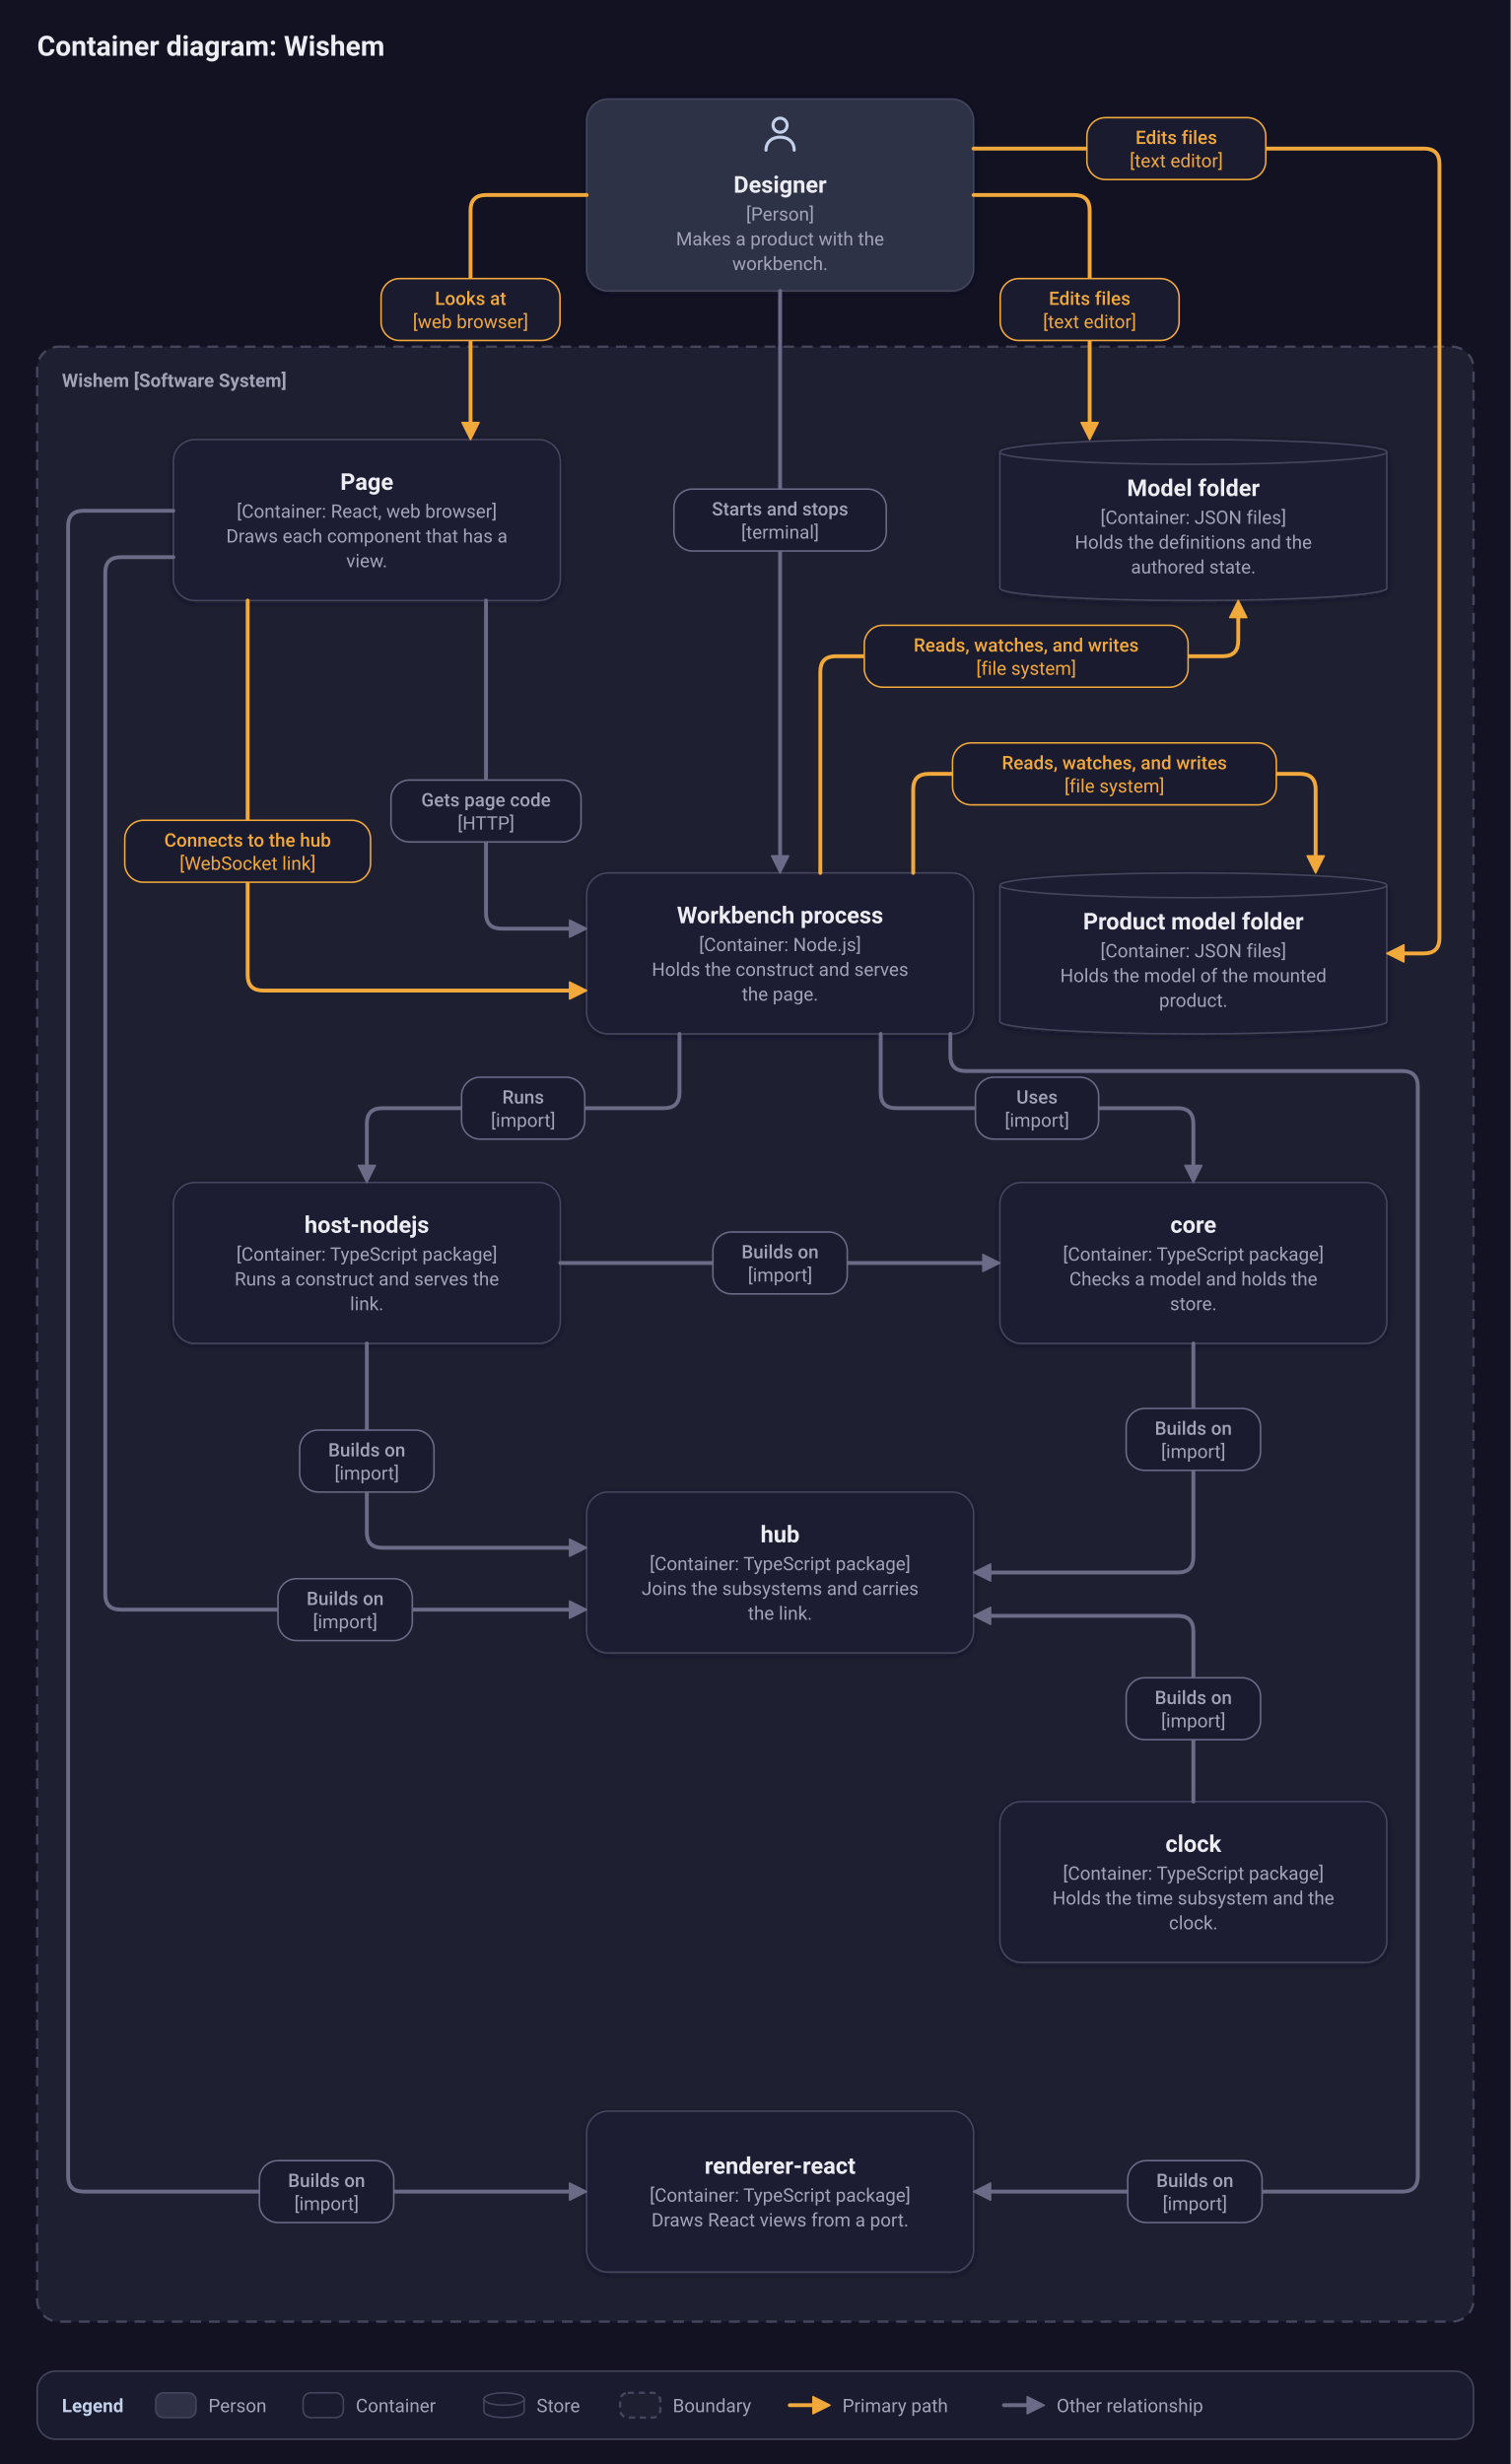
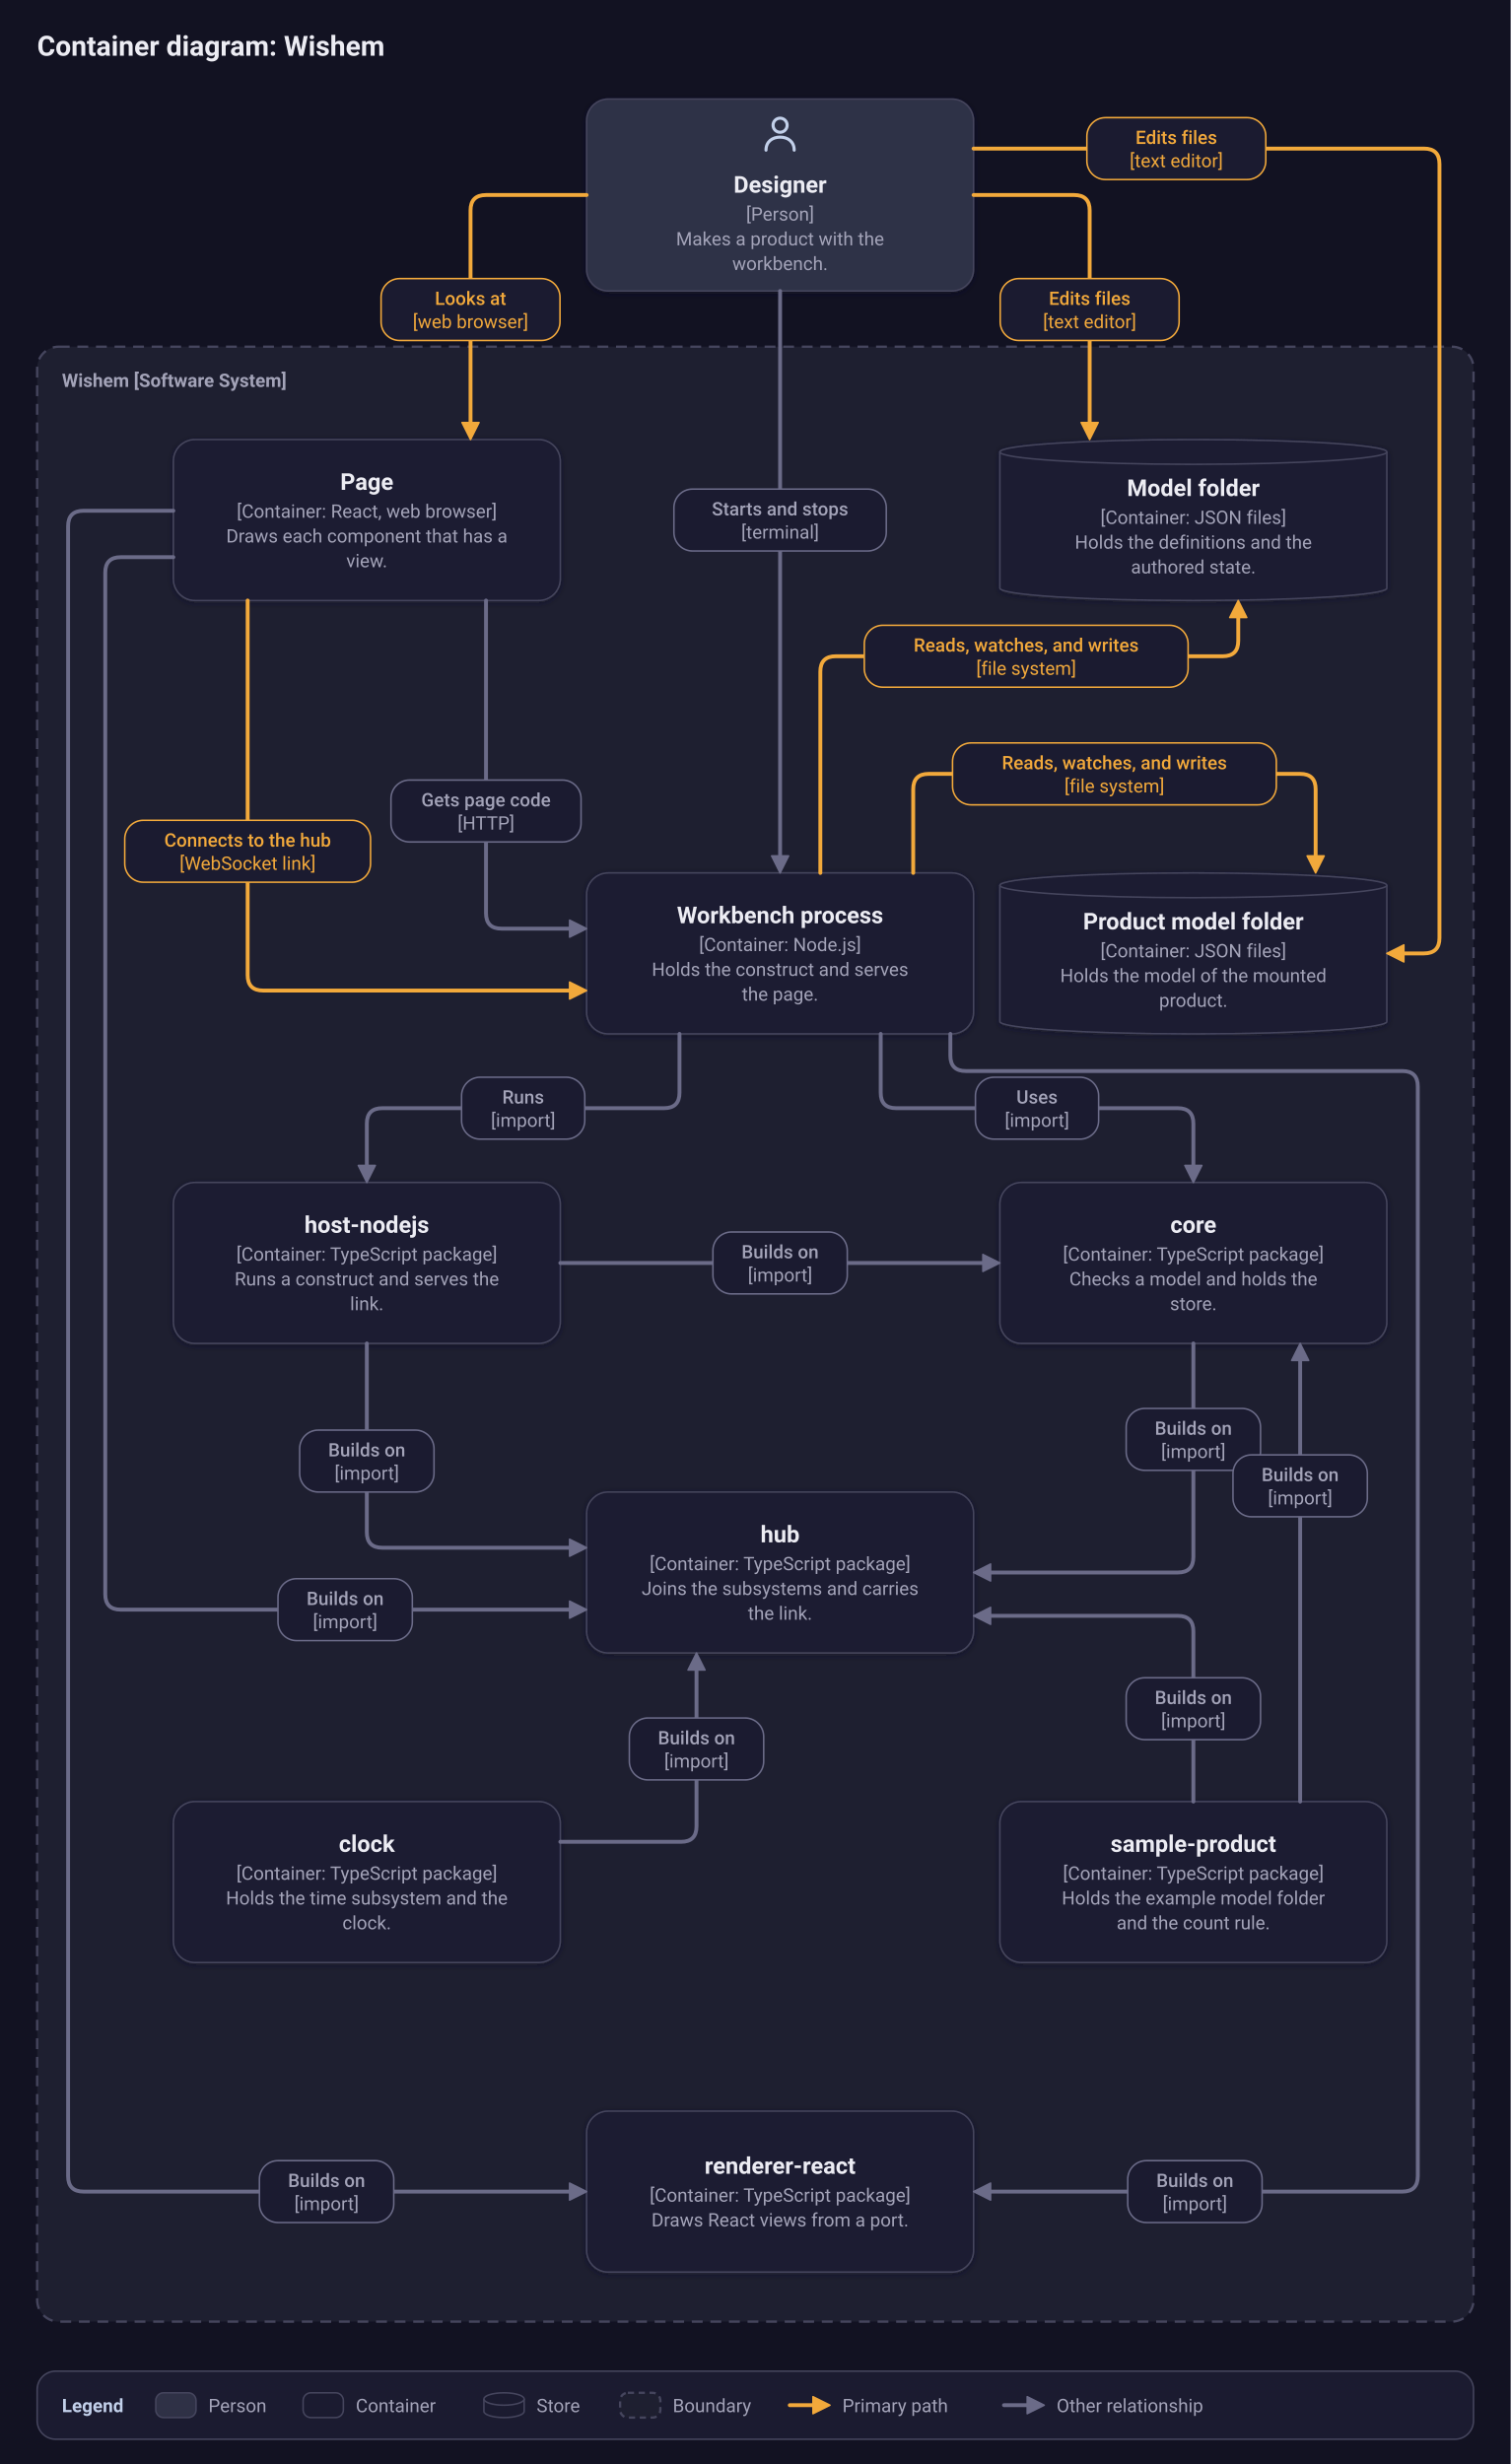
<svg xmlns="http://www.w3.org/2000/svg" viewBox="0 0 976 1592" width="976" height="1592" role="img" aria-labelledby="title desc">
  <defs>
    <filter id="shadow" x="-10%" y="-10%" width="120%" height="130%">
      <feDropShadow dx="0" dy="1" stdDeviation="2" flood-color="#17172a" flood-opacity="0.5" />
    </filter>
  </defs>
  <rect width="976" height="1592" fill="#121222" />
  <text x="24" y="36" font-family="system-ui, -apple-system, 'Segoe UI', Roboto, 'Helvetica Neue', Arial, sans-serif" font-weight="600" font-size="18" fill="#ececf3" text-anchor="start">Container diagram: Wishem</text>
  <rect x="24" y="224" width="928" height="1276" rx="14" fill="#1e1f30" stroke="#45455d" stroke-width="1.5" stroke-dasharray="7 5" />
  <text x="40" y="250" font-family="system-ui, -apple-system, 'Segoe UI', Roboto, 'Helvetica Neue', Arial, sans-serif" font-weight="600" font-size="12" fill="#a3a3b8" text-anchor="start">Wishem [Software System]</text>
  <rect x="379" y="64" width="250" height="124" rx="14" fill="#2f3146" stroke="#45455d" filter="url(#shadow)" />
  <g transform="translate(490 72.5) scale(0.7)" fill="none" stroke="#c2d0ea" stroke-width="2.86" stroke-linecap="round" stroke-linejoin="round">
    <circle cx="20" cy="12" r="6.5" />
    <path d="M7 35c0-8 6-12 13-12s13 4 13 12" />
  </g>
  <text x="504" y="124.5" font-family="system-ui, -apple-system, 'Segoe UI', Roboto, 'Helvetica Neue', Arial, sans-serif" font-weight="600" font-size="15" fill="#ececf3" text-anchor="middle">Designer</text>
  <text x="504" y="142.5" font-family="system-ui, -apple-system, 'Segoe UI', Roboto, 'Helvetica Neue', Arial, sans-serif" font-weight="400" font-size="12" fill="#a3a3b8" text-anchor="middle">[Person]</text>
  <text x="504" y="158.5" font-family="system-ui, -apple-system, 'Segoe UI', Roboto, 'Helvetica Neue', Arial, sans-serif" font-weight="400" font-size="12" fill="#a3a3b8" text-anchor="middle">Makes a product with the</text>
  <text x="504" y="174.5" font-family="system-ui, -apple-system, 'Segoe UI', Roboto, 'Helvetica Neue', Arial, sans-serif" font-weight="400" font-size="12" fill="#a3a3b8" text-anchor="middle">workbench.</text>
  <rect x="112" y="284" width="250" height="104" rx="14" fill="#1b1b30" stroke="#45455d" filter="url(#shadow)" />
  <text x="237" y="316.5" font-family="system-ui, -apple-system, 'Segoe UI', Roboto, 'Helvetica Neue', Arial, sans-serif" font-weight="600" font-size="15" fill="#ececf3" text-anchor="middle">Page</text>
  <text x="237" y="334.5" font-family="system-ui, -apple-system, 'Segoe UI', Roboto, 'Helvetica Neue', Arial, sans-serif" font-weight="400" font-size="12" fill="#a3a3b8" text-anchor="middle">[Container: React, web browser]</text>
  <text x="237" y="350.5" font-family="system-ui, -apple-system, 'Segoe UI', Roboto, 'Helvetica Neue', Arial, sans-serif" font-weight="400" font-size="12" fill="#a3a3b8" text-anchor="middle">Draws each component that has a</text>
  <text x="237" y="366.5" font-family="system-ui, -apple-system, 'Segoe UI', Roboto, 'Helvetica Neue', Arial, sans-serif" font-weight="400" font-size="12" fill="#a3a3b8" text-anchor="middle">view.</text>
  <path d="M646 292 a125 8 0 0 1 250 0 v88 a125 8 0 0 1 -250 0 z" fill="#1b1b30" stroke="#45455d" filter="url(#shadow)" />
  <path d="M646 292 a125 8 0 0 0 250 0" fill="none" stroke="#45455d" />
  <text x="771" y="320.5" font-family="system-ui, -apple-system, 'Segoe UI', Roboto, 'Helvetica Neue', Arial, sans-serif" font-weight="600" font-size="15" fill="#ececf3" text-anchor="middle">Model folder</text>
  <text x="771" y="338.5" font-family="system-ui, -apple-system, 'Segoe UI', Roboto, 'Helvetica Neue', Arial, sans-serif" font-weight="400" font-size="12" fill="#a3a3b8" text-anchor="middle">[Container: JSON files]</text>
  <text x="771" y="354.5" font-family="system-ui, -apple-system, 'Segoe UI', Roboto, 'Helvetica Neue', Arial, sans-serif" font-weight="400" font-size="12" fill="#a3a3b8" text-anchor="middle">Holds the definitions and the</text>
  <text x="771" y="370.5" font-family="system-ui, -apple-system, 'Segoe UI', Roboto, 'Helvetica Neue', Arial, sans-serif" font-weight="400" font-size="12" fill="#a3a3b8" text-anchor="middle">authored state.</text>
  <path d="M646 572 a125 8 0 0 1 250 0 v88 a125 8 0 0 1 -250 0 z" fill="#1b1b30" stroke="#45455d" filter="url(#shadow)" />
  <path d="M646 572 a125 8 0 0 0 250 0" fill="none" stroke="#45455d" />
  <text x="771" y="600.5" font-family="system-ui, -apple-system, 'Segoe UI', Roboto, 'Helvetica Neue', Arial, sans-serif" font-weight="600" font-size="15" fill="#ececf3" text-anchor="middle">Product model folder</text>
  <text x="771" y="618.5" font-family="system-ui, -apple-system, 'Segoe UI', Roboto, 'Helvetica Neue', Arial, sans-serif" font-weight="400" font-size="12" fill="#a3a3b8" text-anchor="middle">[Container: JSON files]</text>
  <text x="771" y="634.5" font-family="system-ui, -apple-system, 'Segoe UI', Roboto, 'Helvetica Neue', Arial, sans-serif" font-weight="400" font-size="12" fill="#a3a3b8" text-anchor="middle">Holds the model of the mounted</text>
  <text x="771" y="650.5" font-family="system-ui, -apple-system, 'Segoe UI', Roboto, 'Helvetica Neue', Arial, sans-serif" font-weight="400" font-size="12" fill="#a3a3b8" text-anchor="middle">product.</text>
  <rect x="379" y="564" width="250" height="104" rx="14" fill="#1b1b30" stroke="#45455d" filter="url(#shadow)" />
  <text x="504" y="596.5" font-family="system-ui, -apple-system, 'Segoe UI', Roboto, 'Helvetica Neue', Arial, sans-serif" font-weight="600" font-size="15" fill="#ececf3" text-anchor="middle">Workbench process</text>
  <text x="504" y="614.5" font-family="system-ui, -apple-system, 'Segoe UI', Roboto, 'Helvetica Neue', Arial, sans-serif" font-weight="400" font-size="12" fill="#a3a3b8" text-anchor="middle">[Container: Node.js]</text>
  <text x="504" y="630.5" font-family="system-ui, -apple-system, 'Segoe UI', Roboto, 'Helvetica Neue', Arial, sans-serif" font-weight="400" font-size="12" fill="#a3a3b8" text-anchor="middle">Holds the construct and serves</text>
  <text x="504" y="646.5" font-family="system-ui, -apple-system, 'Segoe UI', Roboto, 'Helvetica Neue', Arial, sans-serif" font-weight="400" font-size="12" fill="#a3a3b8" text-anchor="middle">the page.</text>
  <rect x="112" y="764" width="250" height="104" rx="14" fill="#1b1b30" stroke="#45455d" filter="url(#shadow)" />
  <text x="237" y="796.5" font-family="system-ui, -apple-system, 'Segoe UI', Roboto, 'Helvetica Neue', Arial, sans-serif" font-weight="600" font-size="15" fill="#ececf3" text-anchor="middle">host-nodejs</text>
  <text x="237" y="814.5" font-family="system-ui, -apple-system, 'Segoe UI', Roboto, 'Helvetica Neue', Arial, sans-serif" font-weight="400" font-size="12" fill="#a3a3b8" text-anchor="middle">[Container: TypeScript package]</text>
  <text x="237" y="830.5" font-family="system-ui, -apple-system, 'Segoe UI', Roboto, 'Helvetica Neue', Arial, sans-serif" font-weight="400" font-size="12" fill="#a3a3b8" text-anchor="middle">Runs a construct and serves the</text>
  <text x="237" y="846.5" font-family="system-ui, -apple-system, 'Segoe UI', Roboto, 'Helvetica Neue', Arial, sans-serif" font-weight="400" font-size="12" fill="#a3a3b8" text-anchor="middle">link.</text>
  <rect x="646" y="764" width="250" height="104" rx="14" fill="#1b1b30" stroke="#45455d" filter="url(#shadow)" />
  <text x="771" y="796.5" font-family="system-ui, -apple-system, 'Segoe UI', Roboto, 'Helvetica Neue', Arial, sans-serif" font-weight="600" font-size="15" fill="#ececf3" text-anchor="middle">core</text>
  <text x="771" y="814.5" font-family="system-ui, -apple-system, 'Segoe UI', Roboto, 'Helvetica Neue', Arial, sans-serif" font-weight="400" font-size="12" fill="#a3a3b8" text-anchor="middle">[Container: TypeScript package]</text>
  <text x="771" y="830.5" font-family="system-ui, -apple-system, 'Segoe UI', Roboto, 'Helvetica Neue', Arial, sans-serif" font-weight="400" font-size="12" fill="#a3a3b8" text-anchor="middle">Checks a model and holds the</text>
  <text x="771" y="846.5" font-family="system-ui, -apple-system, 'Segoe UI', Roboto, 'Helvetica Neue', Arial, sans-serif" font-weight="400" font-size="12" fill="#a3a3b8" text-anchor="middle">store.</text>
  <rect x="379" y="964" width="250" height="104" rx="14" fill="#1b1b30" stroke="#45455d" filter="url(#shadow)" />
  <text x="504" y="996.5" font-family="system-ui, -apple-system, 'Segoe UI', Roboto, 'Helvetica Neue', Arial, sans-serif" font-weight="600" font-size="15" fill="#ececf3" text-anchor="middle">hub</text>
  <text x="504" y="1014.5" font-family="system-ui, -apple-system, 'Segoe UI', Roboto, 'Helvetica Neue', Arial, sans-serif" font-weight="400" font-size="12" fill="#a3a3b8" text-anchor="middle">[Container: TypeScript package]</text>
  <text x="504" y="1030.5" font-family="system-ui, -apple-system, 'Segoe UI', Roboto, 'Helvetica Neue', Arial, sans-serif" font-weight="400" font-size="12" fill="#a3a3b8" text-anchor="middle">Joins the subsystems and carries</text>
  <text x="504" y="1046.5" font-family="system-ui, -apple-system, 'Segoe UI', Roboto, 'Helvetica Neue', Arial, sans-serif" font-weight="400" font-size="12" fill="#a3a3b8" text-anchor="middle">the link.</text>
  <rect x="379" y="1364" width="250" height="104" rx="14" fill="#1b1b30" stroke="#45455d" filter="url(#shadow)" />
  <text x="504" y="1404.5" font-family="system-ui, -apple-system, 'Segoe UI', Roboto, 'Helvetica Neue', Arial, sans-serif" font-weight="600" font-size="15" fill="#ececf3" text-anchor="middle">renderer-react</text>
  <text x="504" y="1422.5" font-family="system-ui, -apple-system, 'Segoe UI', Roboto, 'Helvetica Neue', Arial, sans-serif" font-weight="400" font-size="12" fill="#a3a3b8" text-anchor="middle">[Container: TypeScript package]</text>
  <text x="504" y="1438.5" font-family="system-ui, -apple-system, 'Segoe UI', Roboto, 'Helvetica Neue', Arial, sans-serif" font-weight="400" font-size="12" fill="#a3a3b8" text-anchor="middle">Draws React views from a port.</text>
+   <rect x="112" y="1164" width="250" height="104" rx="14" fill="#1b1b30" stroke="#45455d" filter="url(#shadow)" />
+   <text x="237" y="1196.5" font-family="system-ui, -apple-system, 'Segoe UI', Roboto, 'Helvetica Neue', Arial, sans-serif" font-weight="600" font-size="15" fill="#ececf3" text-anchor="middle">clock</text>
+   <text x="237" y="1214.5" font-family="system-ui, -apple-system, 'Segoe UI', Roboto, 'Helvetica Neue', Arial, sans-serif" font-weight="400" font-size="12" fill="#a3a3b8" text-anchor="middle">[Container: TypeScript package]</text>
+   <text x="237" y="1230.5" font-family="system-ui, -apple-system, 'Segoe UI', Roboto, 'Helvetica Neue', Arial, sans-serif" font-weight="400" font-size="12" fill="#a3a3b8" text-anchor="middle">Holds the time subsystem and the</text>
+   <text x="237" y="1246.5" font-family="system-ui, -apple-system, 'Segoe UI', Roboto, 'Helvetica Neue', Arial, sans-serif" font-weight="400" font-size="12" fill="#a3a3b8" text-anchor="middle">clock.</text>
  <rect x="646" y="1164" width="250" height="104" rx="14" fill="#1b1b30" stroke="#45455d" filter="url(#shadow)" />
-   <text x="771" y="1196.5" font-family="system-ui, -apple-system, 'Segoe UI', Roboto, 'Helvetica Neue', Arial, sans-serif" font-weight="600" font-size="15" fill="#ececf3" text-anchor="middle">clock</text>
+   <text x="771" y="1196.5" font-family="system-ui, -apple-system, 'Segoe UI', Roboto, 'Helvetica Neue', Arial, sans-serif" font-weight="600" font-size="15" fill="#ececf3" text-anchor="middle">sample-product</text>
  <text x="771" y="1214.5" font-family="system-ui, -apple-system, 'Segoe UI', Roboto, 'Helvetica Neue', Arial, sans-serif" font-weight="400" font-size="12" fill="#a3a3b8" text-anchor="middle">[Container: TypeScript package]</text>
-   <text x="771" y="1230.5" font-family="system-ui, -apple-system, 'Segoe UI', Roboto, 'Helvetica Neue', Arial, sans-serif" font-weight="400" font-size="12" fill="#a3a3b8" text-anchor="middle">Holds the time subsystem and the</text>
-   <text x="771" y="1246.5" font-family="system-ui, -apple-system, 'Segoe UI', Roboto, 'Helvetica Neue', Arial, sans-serif" font-weight="400" font-size="12" fill="#a3a3b8" text-anchor="middle">clock.</text>
+   <text x="771" y="1230.5" font-family="system-ui, -apple-system, 'Segoe UI', Roboto, 'Helvetica Neue', Arial, sans-serif" font-weight="400" font-size="12" fill="#a3a3b8" text-anchor="middle">Holds the example model folder</text>
+   <text x="771" y="1246.5" font-family="system-ui, -apple-system, 'Segoe UI', Roboto, 'Helvetica Neue', Arial, sans-serif" font-weight="400" font-size="12" fill="#a3a3b8" text-anchor="middle">and the count rule.</text>
  <path d="M379 126 L314 126 Q304 126 304 136 L304 274" fill="none" stroke="#f2a93b" stroke-width="2.5" stroke-linecap="round" stroke-linejoin="round" />
  <polygon points="304,284 298.5,273 309.5,273" fill="#f2a93b" stroke="#f2a93b" stroke-width="1" stroke-linejoin="round" />
  <rect x="246.2" y="180" width="115.6" height="40" rx="12" fill="#1b1b30" stroke="#f2a93b" />
  <text x="304" y="197" font-family="system-ui, -apple-system, 'Segoe UI', Roboto, 'Helvetica Neue', Arial, sans-serif" font-weight="500" font-size="12" fill="#f2a93b" text-anchor="middle">Looks at</text>
  <text x="304" y="212" font-family="system-ui, -apple-system, 'Segoe UI', Roboto, 'Helvetica Neue', Arial, sans-serif" font-weight="400" font-size="12" fill="#f2a93b" text-anchor="middle">[web browser]</text>
  <path d="M629 126 L694 126 Q704 126 704 136 L704 274" fill="none" stroke="#f2a93b" stroke-width="2.5" stroke-linecap="round" stroke-linejoin="round" />
  <polygon points="704,284 698.5,273 709.5,273" fill="#f2a93b" stroke="#f2a93b" stroke-width="1" stroke-linejoin="round" />
  <rect x="646.2" y="180" width="115.6" height="40" rx="12" fill="#1b1b30" stroke="#f2a93b" />
  <text x="704" y="197" font-family="system-ui, -apple-system, 'Segoe UI', Roboto, 'Helvetica Neue', Arial, sans-serif" font-weight="500" font-size="12" fill="#f2a93b" text-anchor="middle">Edits files</text>
  <text x="704" y="212" font-family="system-ui, -apple-system, 'Segoe UI', Roboto, 'Helvetica Neue', Arial, sans-serif" font-weight="400" font-size="12" fill="#f2a93b" text-anchor="middle">[text editor]</text>
  <path d="M530 564 L530 434 Q530 424 540 424 L790 424 Q800 424 800 414 L800 398" fill="none" stroke="#f2a93b" stroke-width="2.5" stroke-linecap="round" stroke-linejoin="round" />
  <polygon points="800,388 805.5,399 794.5,399" fill="#f2a93b" stroke="#f2a93b" stroke-width="1" stroke-linejoin="round" />
  <rect x="558.4" y="404" width="209.2" height="40" rx="12" fill="#1b1b30" stroke="#f2a93b" />
  <text x="663" y="421" font-family="system-ui, -apple-system, 'Segoe UI', Roboto, 'Helvetica Neue', Arial, sans-serif" font-weight="500" font-size="12" fill="#f2a93b" text-anchor="middle">Reads, watches, and writes</text>
  <text x="663" y="436" font-family="system-ui, -apple-system, 'Segoe UI', Roboto, 'Helvetica Neue', Arial, sans-serif" font-weight="400" font-size="12" fill="#f2a93b" text-anchor="middle">[file system]</text>
  <path d="M590 564 L590 510 Q590 500 600 500 L840 500 Q850 500 850 510 L850 554" fill="none" stroke="#f2a93b" stroke-width="2.5" stroke-linecap="round" stroke-linejoin="round" />
  <polygon points="850,564 844.5,553 855.5,553" fill="#f2a93b" stroke="#f2a93b" stroke-width="1" stroke-linejoin="round" />
  <rect x="615.4" y="480" width="209.2" height="40" rx="12" fill="#1b1b30" stroke="#f2a93b" />
  <text x="720" y="497" font-family="system-ui, -apple-system, 'Segoe UI', Roboto, 'Helvetica Neue', Arial, sans-serif" font-weight="500" font-size="12" fill="#f2a93b" text-anchor="middle">Reads, watches, and writes</text>
  <text x="720" y="512" font-family="system-ui, -apple-system, 'Segoe UI', Roboto, 'Helvetica Neue', Arial, sans-serif" font-weight="400" font-size="12" fill="#f2a93b" text-anchor="middle">[file system]</text>
  <path d="M629 96 L920 96 Q930 96 930 106 L930 606 Q930 616 920 616 L906 616" fill="none" stroke="#f2a93b" stroke-width="2.5" stroke-linecap="round" stroke-linejoin="round" />
  <polygon points="896,616 907,610.5 907,621.5" fill="#f2a93b" stroke="#f2a93b" stroke-width="1" stroke-linejoin="round" />
  <rect x="702.2" y="76" width="115.6" height="40" rx="12" fill="#1b1b30" stroke="#f2a93b" />
  <text x="760" y="93" font-family="system-ui, -apple-system, 'Segoe UI', Roboto, 'Helvetica Neue', Arial, sans-serif" font-weight="500" font-size="12" fill="#f2a93b" text-anchor="middle">Edits files</text>
  <text x="760" y="108" font-family="system-ui, -apple-system, 'Segoe UI', Roboto, 'Helvetica Neue', Arial, sans-serif" font-weight="400" font-size="12" fill="#f2a93b" text-anchor="middle">[text editor]</text>
  <path d="M160 388 L160 630 Q160 640 170 640 L369 640" fill="none" stroke="#f2a93b" stroke-width="2.5" stroke-linecap="round" stroke-linejoin="round" />
  <polygon points="379,640 368,645.5 368,634.5" fill="#f2a93b" stroke="#f2a93b" stroke-width="1" stroke-linejoin="round" />
  <rect x="80.6" y="530" width="158.8" height="40" rx="12" fill="#1b1b30" stroke="#f2a93b" />
  <text x="160" y="547" font-family="system-ui, -apple-system, 'Segoe UI', Roboto, 'Helvetica Neue', Arial, sans-serif" font-weight="500" font-size="12" fill="#f2a93b" text-anchor="middle">Connects to the hub</text>
  <text x="160" y="562" font-family="system-ui, -apple-system, 'Segoe UI', Roboto, 'Helvetica Neue', Arial, sans-serif" font-weight="400" font-size="12" fill="#f2a93b" text-anchor="middle">[WebSocket link]</text>
  <path d="M504 188 L504 554" fill="none" stroke="#6b6b88" stroke-width="2.5" stroke-linecap="round" stroke-linejoin="round" />
  <polygon points="504,564 498.5,553 509.5,553" fill="#6b6b88" stroke="#6b6b88" stroke-width="1" stroke-linejoin="round" />
  <rect x="435.4" y="316" width="137.2" height="40" rx="12" fill="#1b1b30" stroke="#6b6b88" />
  <text x="504" y="333" font-family="system-ui, -apple-system, 'Segoe UI', Roboto, 'Helvetica Neue', Arial, sans-serif" font-weight="500" font-size="12" fill="#a3a3b8" text-anchor="middle">Starts and stops</text>
  <text x="504" y="348" font-family="system-ui, -apple-system, 'Segoe UI', Roboto, 'Helvetica Neue', Arial, sans-serif" font-weight="400" font-size="12" fill="#a3a3b8" text-anchor="middle">[terminal]</text>
  <path d="M314 388 L314 590 Q314 600 324 600 L369 600" fill="none" stroke="#6b6b88" stroke-width="2.5" stroke-linecap="round" stroke-linejoin="round" />
  <polygon points="379,600 368,605.5 368,594.5" fill="#6b6b88" stroke="#6b6b88" stroke-width="1" stroke-linejoin="round" />
  <rect x="252.6" y="504" width="122.8" height="40" rx="12" fill="#1b1b30" stroke="#6b6b88" />
  <text x="314" y="521" font-family="system-ui, -apple-system, 'Segoe UI', Roboto, 'Helvetica Neue', Arial, sans-serif" font-weight="500" font-size="12" fill="#a3a3b8" text-anchor="middle">Gets page code</text>
  <text x="314" y="536" font-family="system-ui, -apple-system, 'Segoe UI', Roboto, 'Helvetica Neue', Arial, sans-serif" font-weight="400" font-size="12" fill="#a3a3b8" text-anchor="middle">[HTTP]</text>
  <path d="M439 668 L439 706 Q439 716 429 716 L247 716 Q237 716 237 726 L237 754" fill="none" stroke="#6b6b88" stroke-width="2.5" stroke-linecap="round" stroke-linejoin="round" />
  <polygon points="237,764 231.5,753 242.5,753" fill="#6b6b88" stroke="#6b6b88" stroke-width="1" stroke-linejoin="round" />
  <rect x="298.2" y="696" width="79.6" height="40" rx="12" fill="#1b1b30" stroke="#6b6b88" />
  <text x="338" y="713" font-family="system-ui, -apple-system, 'Segoe UI', Roboto, 'Helvetica Neue', Arial, sans-serif" font-weight="500" font-size="12" fill="#a3a3b8" text-anchor="middle">Runs</text>
  <text x="338" y="728" font-family="system-ui, -apple-system, 'Segoe UI', Roboto, 'Helvetica Neue', Arial, sans-serif" font-weight="400" font-size="12" fill="#a3a3b8" text-anchor="middle">[import]</text>
  <path d="M569 668 L569 706 Q569 716 579 716 L761 716 Q771 716 771 726 L771 754" fill="none" stroke="#6b6b88" stroke-width="2.5" stroke-linecap="round" stroke-linejoin="round" />
  <polygon points="771,764 765.5,753 776.5,753" fill="#6b6b88" stroke="#6b6b88" stroke-width="1" stroke-linejoin="round" />
  <rect x="630.2" y="696" width="79.6" height="40" rx="12" fill="#1b1b30" stroke="#6b6b88" />
  <text x="670" y="713" font-family="system-ui, -apple-system, 'Segoe UI', Roboto, 'Helvetica Neue', Arial, sans-serif" font-weight="500" font-size="12" fill="#a3a3b8" text-anchor="middle">Uses</text>
  <text x="670" y="728" font-family="system-ui, -apple-system, 'Segoe UI', Roboto, 'Helvetica Neue', Arial, sans-serif" font-weight="400" font-size="12" fill="#a3a3b8" text-anchor="middle">[import]</text>
  <path d="M362 816 L636 816" fill="none" stroke="#6b6b88" stroke-width="2.5" stroke-linecap="round" stroke-linejoin="round" />
  <polygon points="646,816 635,821.5 635,810.5" fill="#6b6b88" stroke="#6b6b88" stroke-width="1" stroke-linejoin="round" />
  <rect x="460.6" y="796" width="86.8" height="40" rx="12" fill="#1b1b30" stroke="#6b6b88" />
  <text x="504" y="813" font-family="system-ui, -apple-system, 'Segoe UI', Roboto, 'Helvetica Neue', Arial, sans-serif" font-weight="500" font-size="12" fill="#a3a3b8" text-anchor="middle">Builds on</text>
  <text x="504" y="828" font-family="system-ui, -apple-system, 'Segoe UI', Roboto, 'Helvetica Neue', Arial, sans-serif" font-weight="400" font-size="12" fill="#a3a3b8" text-anchor="middle">[import]</text>
  <path d="M771 868 L771 1006 Q771 1016 761 1016 L639 1016" fill="none" stroke="#6b6b88" stroke-width="2.5" stroke-linecap="round" stroke-linejoin="round" />
  <polygon points="629,1016 640,1010.5 640,1021.5" fill="#6b6b88" stroke="#6b6b88" stroke-width="1" stroke-linejoin="round" />
  <rect x="727.6" y="910" width="86.8" height="40" rx="12" fill="#1b1b30" stroke="#6b6b88" />
  <text x="771" y="927" font-family="system-ui, -apple-system, 'Segoe UI', Roboto, 'Helvetica Neue', Arial, sans-serif" font-weight="500" font-size="12" fill="#a3a3b8" text-anchor="middle">Builds on</text>
  <text x="771" y="942" font-family="system-ui, -apple-system, 'Segoe UI', Roboto, 'Helvetica Neue', Arial, sans-serif" font-weight="400" font-size="12" fill="#a3a3b8" text-anchor="middle">[import]</text>
  <path d="M237 868 L237 990 Q237 1000 247 1000 L369 1000" fill="none" stroke="#6b6b88" stroke-width="2.5" stroke-linecap="round" stroke-linejoin="round" />
  <polygon points="379,1000 368,1005.5 368,994.5" fill="#6b6b88" stroke="#6b6b88" stroke-width="1" stroke-linejoin="round" />
  <rect x="193.6" y="924" width="86.8" height="40" rx="12" fill="#1b1b30" stroke="#6b6b88" />
  <text x="237" y="941" font-family="system-ui, -apple-system, 'Segoe UI', Roboto, 'Helvetica Neue', Arial, sans-serif" font-weight="500" font-size="12" fill="#a3a3b8" text-anchor="middle">Builds on</text>
  <text x="237" y="956" font-family="system-ui, -apple-system, 'Segoe UI', Roboto, 'Helvetica Neue', Arial, sans-serif" font-weight="400" font-size="12" fill="#a3a3b8" text-anchor="middle">[import]</text>
  <path d="M112 360 L78 360 Q68 360 68 370 L68 1030 Q68 1040 78 1040 L369 1040" fill="none" stroke="#6b6b88" stroke-width="2.5" stroke-linecap="round" stroke-linejoin="round" />
  <polygon points="379,1040 368,1045.5 368,1034.5" fill="#6b6b88" stroke="#6b6b88" stroke-width="1" stroke-linejoin="round" />
  <rect x="179.6" y="1020" width="86.8" height="40" rx="12" fill="#1b1b30" stroke="#6b6b88" />
  <text x="223" y="1037" font-family="system-ui, -apple-system, 'Segoe UI', Roboto, 'Helvetica Neue', Arial, sans-serif" font-weight="500" font-size="12" fill="#a3a3b8" text-anchor="middle">Builds on</text>
  <text x="223" y="1052" font-family="system-ui, -apple-system, 'Segoe UI', Roboto, 'Helvetica Neue', Arial, sans-serif" font-weight="400" font-size="12" fill="#a3a3b8" text-anchor="middle">[import]</text>
  <path d="M112 330 L54 330 Q44 330 44 340 L44 1406 Q44 1416 54 1416 L369 1416" fill="none" stroke="#6b6b88" stroke-width="2.5" stroke-linecap="round" stroke-linejoin="round" />
  <polygon points="379,1416 368,1421.5 368,1410.5" fill="#6b6b88" stroke="#6b6b88" stroke-width="1" stroke-linejoin="round" />
  <rect x="167.6" y="1396" width="86.8" height="40" rx="12" fill="#1b1b30" stroke="#6b6b88" />
  <text x="211" y="1413" font-family="system-ui, -apple-system, 'Segoe UI', Roboto, 'Helvetica Neue', Arial, sans-serif" font-weight="500" font-size="12" fill="#a3a3b8" text-anchor="middle">Builds on</text>
  <text x="211" y="1428" font-family="system-ui, -apple-system, 'Segoe UI', Roboto, 'Helvetica Neue', Arial, sans-serif" font-weight="400" font-size="12" fill="#a3a3b8" text-anchor="middle">[import]</text>
  <path d="M614 668 L614 682 Q614 692 624 692 L906 692 Q916 692 916 702 L916 1406 Q916 1416 906 1416 L639 1416" fill="none" stroke="#6b6b88" stroke-width="2.5" stroke-linecap="round" stroke-linejoin="round" />
  <polygon points="629,1416 640,1410.5 640,1421.5" fill="#6b6b88" stroke="#6b6b88" stroke-width="1" stroke-linejoin="round" />
  <rect x="728.6" y="1396" width="86.8" height="40" rx="12" fill="#1b1b30" stroke="#6b6b88" />
  <text x="772" y="1413" font-family="system-ui, -apple-system, 'Segoe UI', Roboto, 'Helvetica Neue', Arial, sans-serif" font-weight="500" font-size="12" fill="#a3a3b8" text-anchor="middle">Builds on</text>
  <text x="772" y="1428" font-family="system-ui, -apple-system, 'Segoe UI', Roboto, 'Helvetica Neue', Arial, sans-serif" font-weight="400" font-size="12" fill="#a3a3b8" text-anchor="middle">[import]</text>
+   <path d="M362 1190 L440 1190 Q450 1190 450 1180 L450 1078" fill="none" stroke="#6b6b88" stroke-width="2.5" stroke-linecap="round" stroke-linejoin="round" />
+   <polygon points="450,1068 455.5,1079 444.5,1079" fill="#6b6b88" stroke="#6b6b88" stroke-width="1" stroke-linejoin="round" />
+   <rect x="406.6" y="1110" width="86.8" height="40" rx="12" fill="#1b1b30" stroke="#6b6b88" />
+   <text x="450" y="1127" font-family="system-ui, -apple-system, 'Segoe UI', Roboto, 'Helvetica Neue', Arial, sans-serif" font-weight="500" font-size="12" fill="#a3a3b8" text-anchor="middle">Builds on</text>
+   <text x="450" y="1142" font-family="system-ui, -apple-system, 'Segoe UI', Roboto, 'Helvetica Neue', Arial, sans-serif" font-weight="400" font-size="12" fill="#a3a3b8" text-anchor="middle">[import]</text>
  <path d="M771 1164 L771 1054 Q771 1044 761 1044 L639 1044" fill="none" stroke="#6b6b88" stroke-width="2.5" stroke-linecap="round" stroke-linejoin="round" />
  <polygon points="629,1044 640,1038.5 640,1049.5" fill="#6b6b88" stroke="#6b6b88" stroke-width="1" stroke-linejoin="round" />
  <rect x="727.6" y="1084" width="86.8" height="40" rx="12" fill="#1b1b30" stroke="#6b6b88" />
  <text x="771" y="1101" font-family="system-ui, -apple-system, 'Segoe UI', Roboto, 'Helvetica Neue', Arial, sans-serif" font-weight="500" font-size="12" fill="#a3a3b8" text-anchor="middle">Builds on</text>
  <text x="771" y="1116" font-family="system-ui, -apple-system, 'Segoe UI', Roboto, 'Helvetica Neue', Arial, sans-serif" font-weight="400" font-size="12" fill="#a3a3b8" text-anchor="middle">[import]</text>
+   <path d="M840 1164 L840 878" fill="none" stroke="#6b6b88" stroke-width="2.5" stroke-linecap="round" stroke-linejoin="round" />
+   <polygon points="840,868 845.5,879 834.5,879" fill="#6b6b88" stroke="#6b6b88" stroke-width="1" stroke-linejoin="round" />
+   <rect x="796.6" y="940" width="86.8" height="40" rx="12" fill="#1b1b30" stroke="#6b6b88" />
+   <text x="840" y="957" font-family="system-ui, -apple-system, 'Segoe UI', Roboto, 'Helvetica Neue', Arial, sans-serif" font-weight="500" font-size="12" fill="#a3a3b8" text-anchor="middle">Builds on</text>
+   <text x="840" y="972" font-family="system-ui, -apple-system, 'Segoe UI', Roboto, 'Helvetica Neue', Arial, sans-serif" font-weight="400" font-size="12" fill="#a3a3b8" text-anchor="middle">[import]</text>
  <rect x="24" y="1532" width="928" height="44" rx="12" fill="#1b1b30" stroke="#45455d" />
  <text x="40" y="1558.5" font-family="system-ui, -apple-system, 'Segoe UI', Roboto, 'Helvetica Neue', Arial, sans-serif" font-weight="600" font-size="12" fill="#c2d0ea" text-anchor="start">Legend</text>
  <rect x="100.64" y="1546" width="26" height="16" rx="5" fill="#2f3146" stroke="#45455d" />
  <text x="134.64" y="1558.5" font-family="system-ui, -apple-system, 'Segoe UI', Roboto, 'Helvetica Neue', Arial, sans-serif" font-weight="400" font-size="12" fill="#a3a3b8" text-anchor="start">Person</text>
  <rect x="195.84" y="1546" width="26" height="16" rx="5" fill="#1b1b30" stroke="#45455d" />
  <text x="229.84" y="1558.5" font-family="system-ui, -apple-system, 'Segoe UI', Roboto, 'Helvetica Neue', Arial, sans-serif" font-weight="400" font-size="12" fill="#a3a3b8" text-anchor="start">Container</text>
  <path d="M312.64 1550 a13 4 0 0 1 26 0 v8 a13 4 0 0 1 -26 0 z" fill="#1b1b30" stroke="#45455d" />
  <path d="M312.64 1550 a13 4 0 0 0 26 0" fill="none" stroke="#45455d" />
  <text x="346.64" y="1558.5" font-family="system-ui, -apple-system, 'Segoe UI', Roboto, 'Helvetica Neue', Arial, sans-serif" font-weight="400" font-size="12" fill="#a3a3b8" text-anchor="start">Store</text>
  <rect x="400.64" y="1546" width="26" height="16" rx="5" fill="#1e1f30" stroke="#45455d" stroke-width="1.5" stroke-dasharray="4 3" />
  <text x="434.64" y="1558.5" font-family="system-ui, -apple-system, 'Segoe UI', Roboto, 'Helvetica Neue', Arial, sans-serif" font-weight="400" font-size="12" fill="#a3a3b8" text-anchor="start">Boundary</text>
  <path d="M510.24 1554 L526.24 1554" stroke="#f2a93b" stroke-width="2.5" stroke-linecap="round" />
  <polygon points="536.24,1554 525.24,1559.5 525.24,1548.5" fill="#f2a93b" stroke="#f2a93b" stroke-width="1" stroke-linejoin="round" />
  <text x="544.24" y="1558.5" font-family="system-ui, -apple-system, 'Segoe UI', Roboto, 'Helvetica Neue', Arial, sans-serif" font-weight="400" font-size="12" fill="#a3a3b8" text-anchor="start">Primary path</text>
  <path d="M648.64 1554 L664.64 1554" stroke="#6b6b88" stroke-width="2.5" stroke-linecap="round" />
  <polygon points="674.64,1554 663.64,1559.5 663.64,1548.5" fill="#6b6b88" stroke="#6b6b88" stroke-width="1" stroke-linejoin="round" />
  <text x="682.64" y="1558.5" font-family="system-ui, -apple-system, 'Segoe UI', Roboto, 'Helvetica Neue', Arial, sans-serif" font-weight="400" font-size="12" fill="#a3a3b8" text-anchor="start">Other relationship</text>
</svg>
